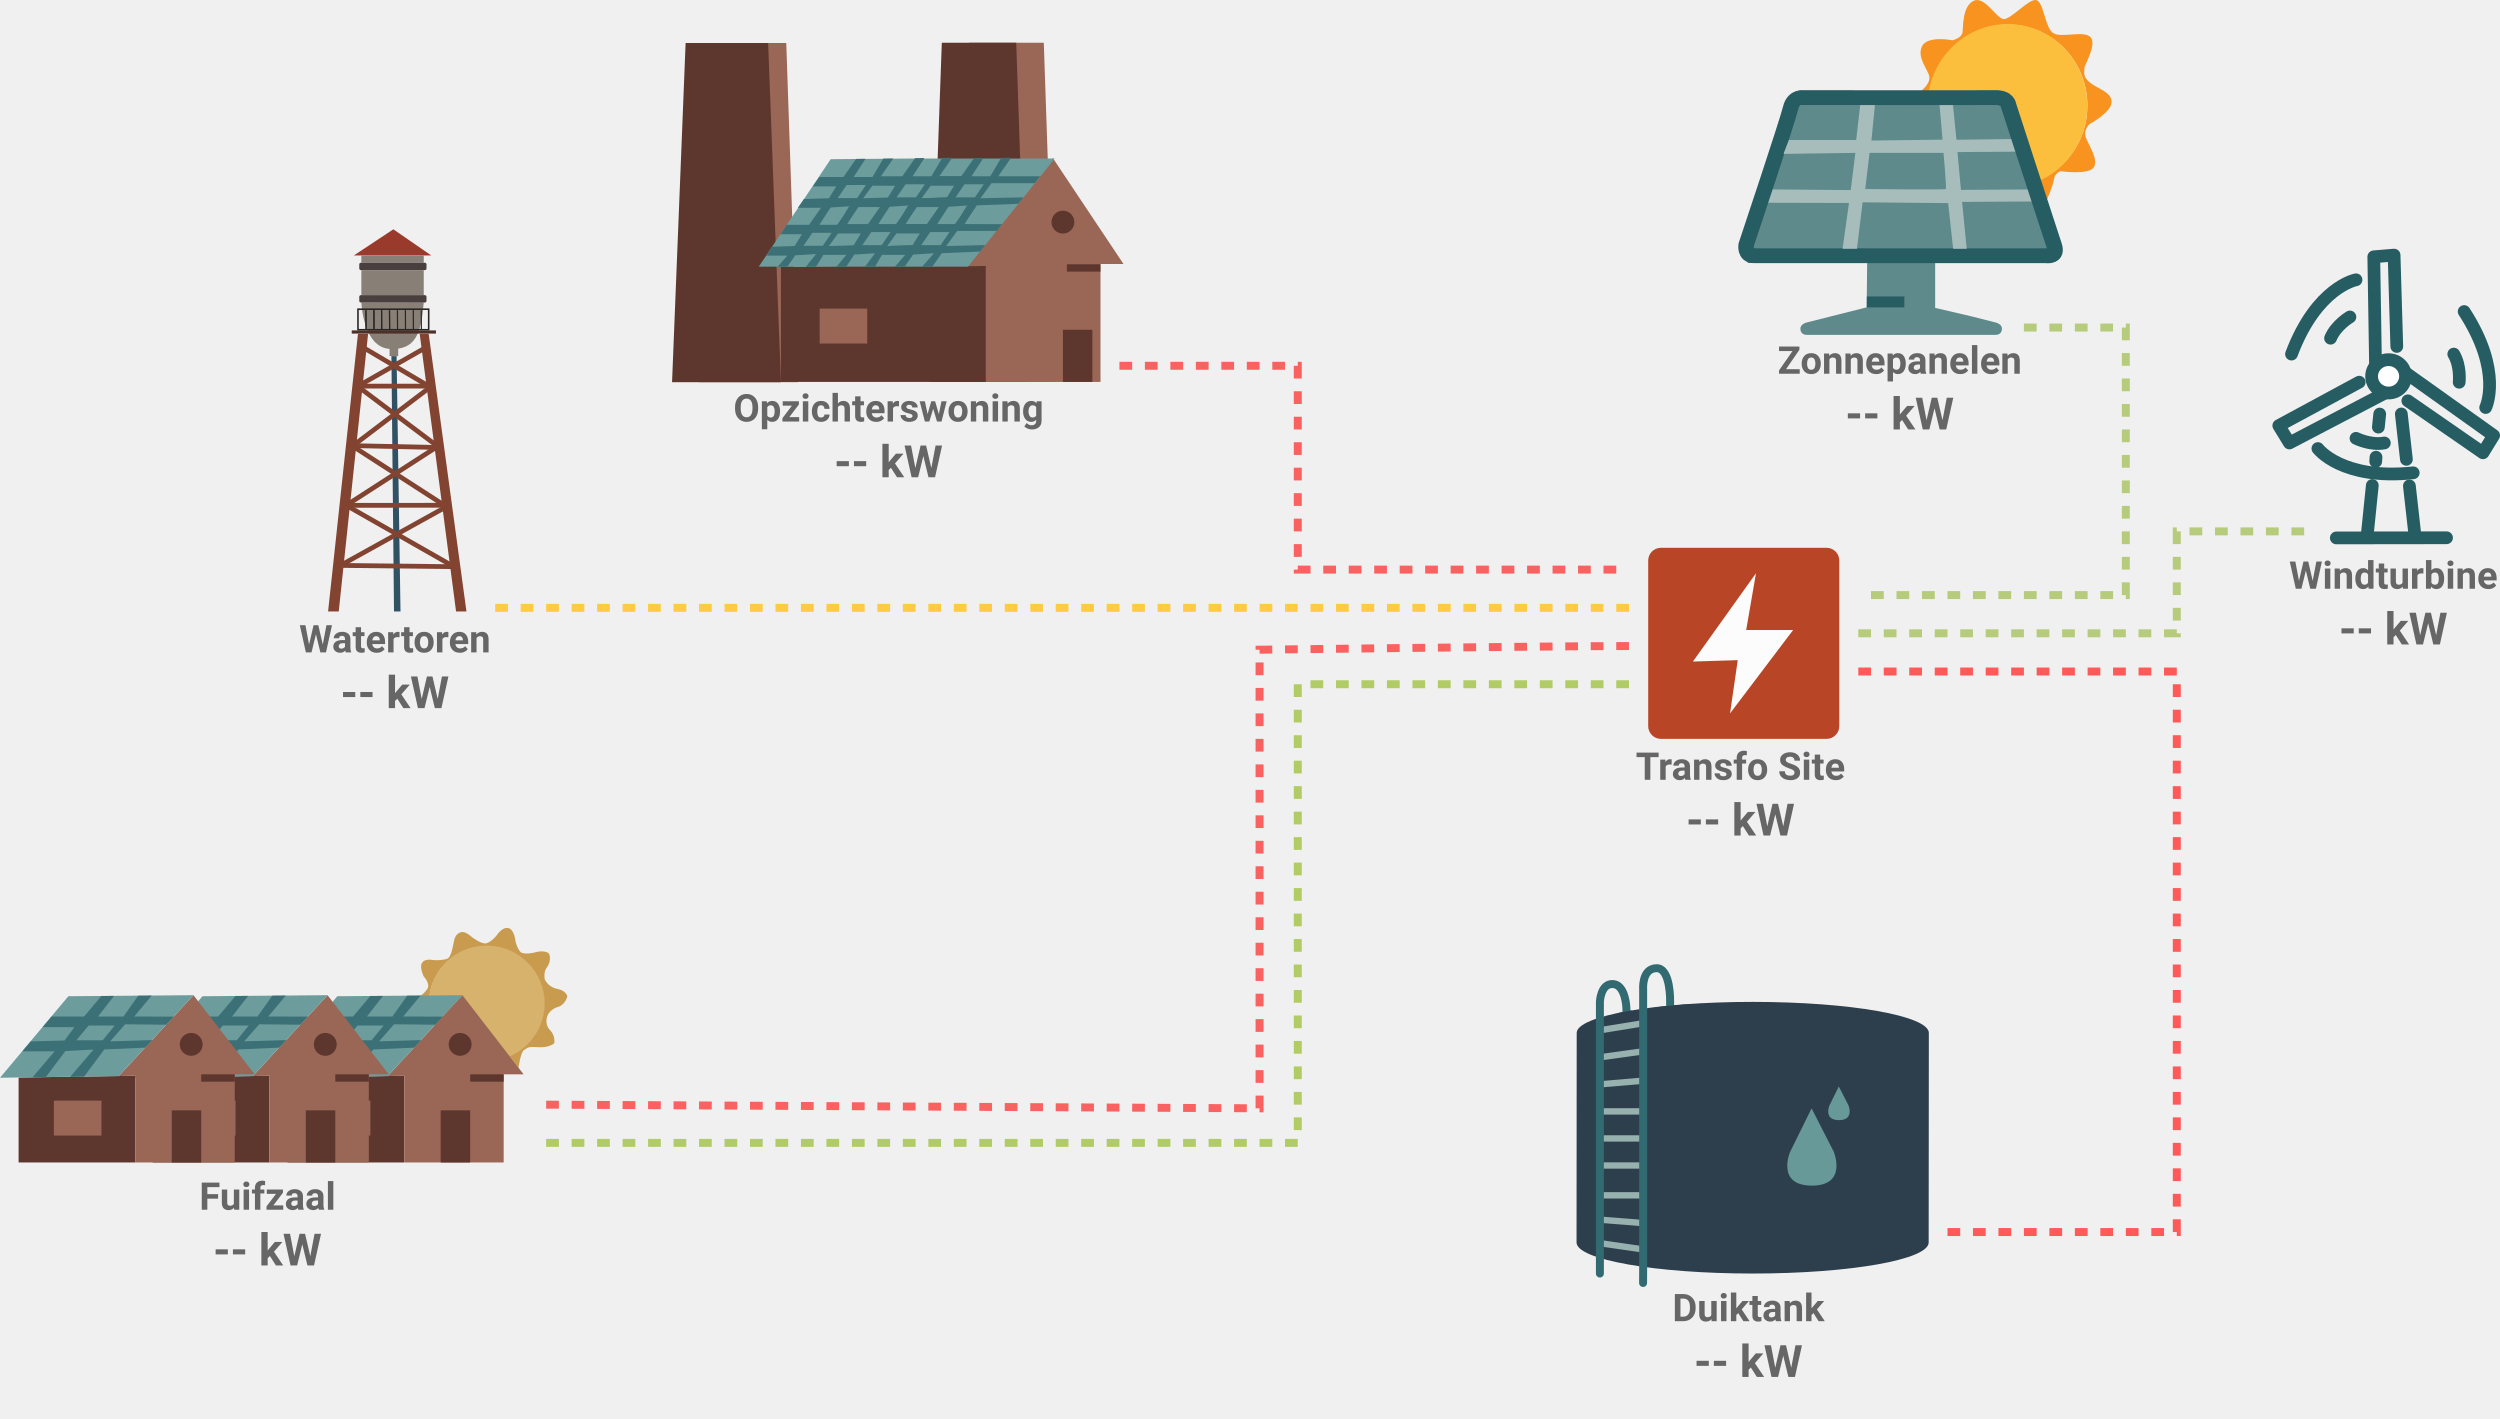
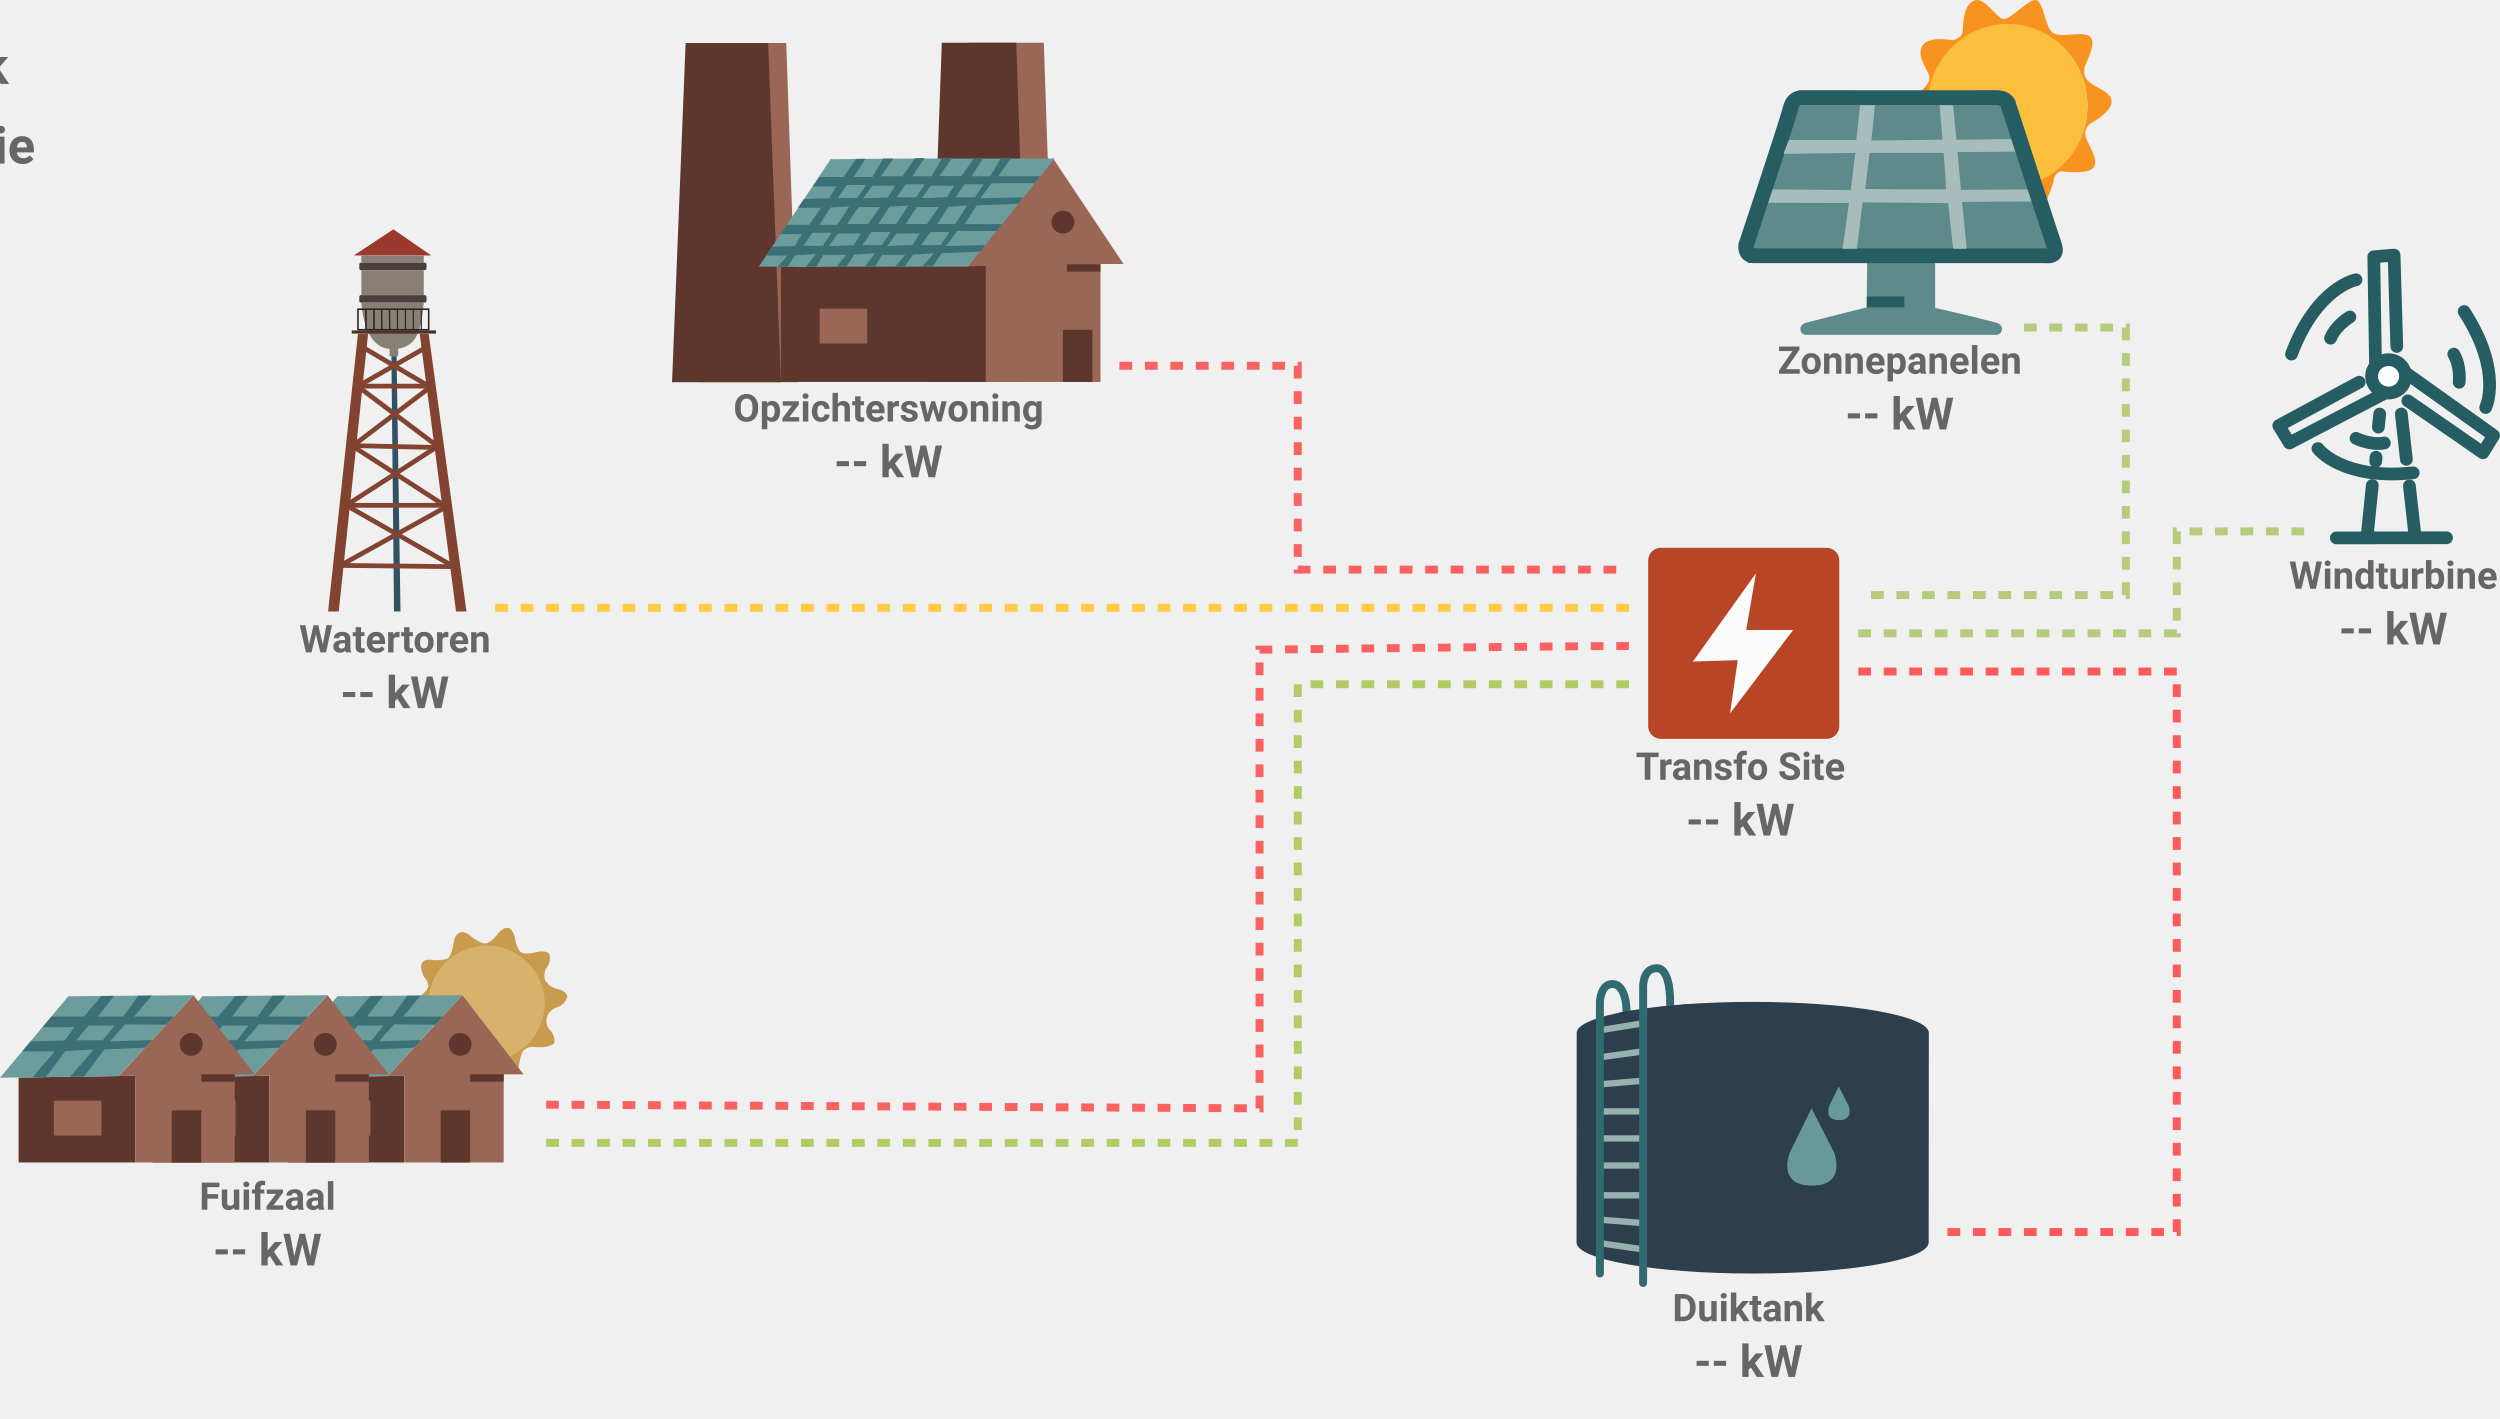
<svg xmlns="http://www.w3.org/2000/svg" id="PowerNet" width="1569.951" height="890.695" viewBox="0 0 1569.951 890.695">
  <g id="EnergieStroom" transform="translate(-177.024 -202.305)">
    <g id="Group_199" data-name="Group 199" transform="translate(-0.941 2.305)">
      <g id="Molen" transform="translate(1605 356.2)">
        <g id="Layer_1" data-name="Layer 1" transform="translate(40.129 103.762)">
          <path id="Path_29" data-name="Path 29" d="M85.49,142.273l.844-8.2" transform="translate(-59.084 -134.016)" fill="none" stroke="#265d62" stroke-linecap="round" stroke-miterlimit="10" stroke-width="8" />
          <path id="Path_30" data-name="Path 30" d="M76.52,222.5l3.07-29.975" transform="translate(-56.997 -147.614)" fill="none" stroke="#265d62" stroke-linecap="round" stroke-miterlimit="10" stroke-width="8" />
          <path id="Path_31" data-name="Path 31" d="M110.87,192.86l3.346,29.8" transform="translate(-64.987 -147.691)" fill="none" stroke="#265d62" stroke-linecap="round" stroke-miterlimit="10" stroke-width="8" />
          <path id="Path_32" data-name="Path 32" d="M104.27,134l3.192,28.494" transform="translate(-63.452 -134)" fill="none" stroke="#265d62" stroke-linecap="round" stroke-miterlimit="10" stroke-width="8" />
          <line id="Line_37" data-name="Line 37" x1="69.212" y2="0.092" transform="translate(0 77.745)" fill="none" stroke="#265d62" stroke-linecap="round" stroke-miterlimit="10" stroke-width="8" />
          <path id="Path_33" data-name="Path 33" d="M83.33,172.033l.169-2.663" transform="translate(-58.581 -142.227)" fill="none" stroke="#265d62" stroke-linecap="round" stroke-miterlimit="10" stroke-width="8" />
        </g>
        <g id="Layer_2" data-name="Layer 2" transform="translate(4 4)">
          <ellipse id="Ellipse_20" data-name="Ellipse 20" cx="10.644" cy="10.467" rx="10.644" ry="10.467" transform="translate(58.292 65.666)" fill="#fff" stroke="#265d62" stroke-miterlimit="10" stroke-width="8" />
          <path id="Path_34" data-name="Path 34" d="M70.28,115.012,10.669,146.168,4,135.263,54.487,107.99" transform="translate(-4 -28.188)" fill="none" stroke="#265d62" stroke-linecap="round" stroke-linejoin="round" stroke-width="8" />
          <path id="Path_35" data-name="Path 35" d="M36,162.3s15.049,20.021,59.857,15.241" transform="translate(-11.443 -40.821)" fill="none" stroke="#265d62" stroke-linecap="round" stroke-miterlimit="10" stroke-width="8" />
          <path id="Path_36" data-name="Path 36" d="M82.814,72.322,81.74,5.067,94.479,4l1.7,57.363" transform="translate(-22.082 -4)" fill="none" stroke="#265d62" stroke-linecap="round" stroke-linejoin="round" stroke-width="8" />
          <path id="Path_37" data-name="Path 37" d="M54.913,24.2s-24.649,4.451-40.5,46.658" transform="translate(-6.421 -8.699)" fill="none" stroke="#265d62" stroke-linecap="round" stroke-miterlimit="10" stroke-width="8" />
          <path id="Path_38" data-name="Path 38" d="M108.43,100.74l54.777,39.038-6.7,10.882L109.328,118" transform="translate(-28.29 -26.502)" fill="none" stroke="#265d62" stroke-linecap="round" stroke-linejoin="round" stroke-width="8" />
          <path id="Path_39" data-name="Path 39" d="M169.212,110.462S180.247,87.984,155.69,50.19" transform="translate(-39.283 -14.744)" fill="none" stroke="#265d62" stroke-linecap="round" stroke-miterlimit="10" stroke-width="8" />
          <path id="Path_40" data-name="Path 40" d="M67.19,153.93s9.032,4.543,17.788,2.924" transform="translate(-18.698 -38.874)" fill="none" stroke="#265d62" stroke-linecap="round" stroke-miterlimit="10" stroke-width="8" />
          <path id="Path_41" data-name="Path 41" d="M58.508,54.62s-8.733,5.1-12.148,13.337" transform="translate(-13.853 -15.774)" fill="none" stroke="#265d62" stroke-linecap="round" stroke-miterlimit="10" stroke-width="8" />
          <path id="Path_42" data-name="Path 42" d="M150.59,102.689s1.143-10.015-3.4-17.689" transform="translate(-37.306 -22.841)" fill="none" stroke="#265d62" stroke-linecap="round" stroke-miterlimit="10" stroke-width="8" />
        </g>
      </g>
      <g id="Group_120" data-name="Group 120">
        <g id="House" transform="translate(346.853 782.722)">
          <ellipse id="Ellipse_18" data-name="Ellipse 18" cx="36.434" cy="36.86" rx="36.434" ry="36.86" transform="translate(100.451 10.509)" fill="#d7b26c" />
          <path id="Path_24" data-name="Path 24" d="M78.642,47.408A36.308,36.308,0,0,0,6.3,42.973L0,43.036a13.649,13.649,0,0,0,5.112-4.82c1.945-3.261-2.363-7.75-2.363-7.75S-.071,24.646,1.693,22s5.2-2.024,7.4-1.756,7.482-.095,8.963-1.15,2.646-4.844,3.355-8.986S22.99,3.846,25.959,2.79s7.159,3.087,7.159,3.087,5.828,4.371,8.742,3.875,6.521-4.726,6.521-4.726S51.643-.486,55.7.089s4.726,8.459,4.726,8.459,1.575,6.3,4.056,7.144,5.812.354,9.16-.528,6.38-.189,7.522.756,1.5,5.734-.977,8.813S78.8,32.4,78.8,32.4a11.026,11.026,0,0,0,7.813,5.907c5.749,1.079,6.364,4.718,6.364,4.718s-1.237,5.324-5.907,6.647a10.514,10.514,0,0,0-6.435,5.112s-2.465,5.08,1.315,9.254a10.071,10.071,0,0,1,2.827,8.427s-3.15,3-10.31,2.473-6.521.7-8.664,1.764-3.5,11.223-3.5,11.223l-5.56-7.191a36.316,36.316,0,0,0,21.9-33.331Z" transform="translate(94.417 -0.047)" fill="#c99b4e" />
          <path id="Path_25" data-name="Path 25" d="M130,172.375h73.325V117.92L130,119.023Z" transform="translate(-118.32 -25.083)" fill="#5d372e" />
          <path id="Path_26" data-name="Path 26" d="M81.766,53.67,34.88,104.431l10.4-.158v54.455h62.4V103.375h12.515Z" transform="translate(39.729 -11.436)" fill="#9a6756" />
          <path id="Path_27" data-name="Path 27" d="M205.165,53.67l-46.886,50.761L83.67,105.518l42.924-51.186,51.69-.433Z" transform="translate(-83.67 -11.436)" fill="#6c9c9c" />
          <path id="Path_28" data-name="Path 28" d="M99.29,88.993l5.214-6.23,21.265-.559,6.191-8.388H112.01l5.608-6.687h20.43l10.837-12.861,7.963-.071L146.766,67.129h16l9.254-13.058L180.476,54,169.5,67.129l24.928.079L189.7,72.28l-25.912-.26L154.4,82.732l26.408-.788-4.348,4.726L150.7,87.812,138.04,104.887l-8.758.15,14.712-17.17-17.713.929-12.294,16.4-8.333.118,13.885-16.319ZM149.7,82.07l7.529-9.254h-16.39l-7.663,9.254Z" transform="translate(-85.231 -11.506)" fill="#3b7076" />
          <rect id="Rectangle_149" data-name="Rectangle 149" width="29.874" height="21.942" transform="translate(33.828 108.455)" fill="#9a6756" />
          <rect id="Rectangle_150" data-name="Rectangle 150" width="18.509" height="32.748" transform="translate(107.854 114.543)" fill="#5d372e" />
          <rect id="Rectangle_151" data-name="Rectangle 151" width="21.045" height="4.615" transform="translate(126.362 91.939)" fill="#5d372e" />
          <ellipse id="Ellipse_19" data-name="Ellipse 19" cx="7.191" cy="7.191" rx="7.191" ry="7.191" transform="translate(112.879 65.94)" fill="#5d372e" />
        </g>
        <g id="House-2" data-name="House" transform="translate(262.16 824.956)">
          <path id="Path_25-2" data-name="Path 25" d="M130,172.375h73.325V117.92L130,119.023Z" transform="translate(-118.32 -67.317)" fill="#5d372e" />
          <path id="Path_26-2" data-name="Path 26" d="M81.766,53.67,34.88,104.431l10.4-.158v54.455h62.4V103.375h12.515Z" transform="translate(39.729 -53.67)" fill="#9a6756" />
          <path id="Path_27-2" data-name="Path 27" d="M205.165,53.67l-46.886,50.761L83.67,105.518l42.924-51.186,51.69-.433Z" transform="translate(-83.67 -53.67)" fill="#6c9c9c" />
          <path id="Path_28-2" data-name="Path 28" d="M99.29,88.993l5.214-6.23,21.265-.559,6.191-8.388H112.01l5.608-6.687h20.43l10.837-12.861,7.963-.071L146.766,67.129h16l9.254-13.058L180.476,54,169.5,67.129l24.928.079L189.7,72.28l-25.912-.26L154.4,82.732l26.408-.788-4.348,4.726L150.7,87.812,138.04,104.887l-8.758.15,14.712-17.17-17.713.929-12.294,16.4-8.333.118,13.885-16.319ZM149.7,82.07l7.529-9.254h-16.39l-7.663,9.254Z" transform="translate(-85.231 -53.74)" fill="#3b7076" />
          <rect id="Rectangle_149-2" data-name="Rectangle 149" width="29.874" height="21.942" transform="translate(33.828 66.221)" fill="#9a6756" />
          <rect id="Rectangle_150-2" data-name="Rectangle 150" width="18.509" height="32.748" transform="translate(107.854 72.309)" fill="#5d372e" />
          <rect id="Rectangle_151-2" data-name="Rectangle 151" width="21.045" height="4.615" transform="translate(126.363 49.705)" fill="#5d372e" />
          <ellipse id="Ellipse_19-2" data-name="Ellipse 19" cx="7.191" cy="7.191" rx="7.191" ry="7.191" transform="translate(112.879 23.707)" fill="#5d372e" />
        </g>
        <g id="House-3" data-name="House" transform="translate(177.965 824.956)">
          <path id="Path_25-3" data-name="Path 25" d="M130,172.375h73.325V117.92L130,119.023Z" transform="translate(-118.32 -67.317)" fill="#5d372e" />
          <path id="Path_26-3" data-name="Path 26" d="M81.766,53.67,34.88,104.431l10.4-.158v54.455h62.4V103.375h12.515Z" transform="translate(39.729 -53.67)" fill="#9a6756" />
          <path id="Path_27-3" data-name="Path 27" d="M205.165,53.67l-46.886,50.761L83.67,105.518l42.924-51.186,51.69-.433Z" transform="translate(-83.67 -53.67)" fill="#6c9c9c" />
          <path id="Path_28-3" data-name="Path 28" d="M99.29,88.993l5.214-6.23,21.265-.559,6.191-8.388H112.01l5.608-6.687h20.43l10.837-12.861,7.963-.071L146.766,67.129h16l9.254-13.058L180.476,54,169.5,67.129l24.928.079L189.7,72.28l-25.912-.26L154.4,82.732l26.408-.788-4.348,4.726L150.7,87.812,138.04,104.887l-8.758.15,14.712-17.17-17.713.929-12.294,16.4-8.333.118,13.885-16.319ZM149.7,82.07l7.529-9.254h-16.39l-7.663,9.254Z" transform="translate(-85.231 -53.74)" fill="#3b7076" />
          <rect id="Rectangle_149-3" data-name="Rectangle 149" width="29.874" height="21.942" transform="translate(33.827 66.221)" fill="#9a6756" />
          <rect id="Rectangle_150-3" data-name="Rectangle 150" width="18.509" height="32.748" transform="translate(107.854 72.309)" fill="#5d372e" />
          <rect id="Rectangle_151-3" data-name="Rectangle 151" width="21.045" height="4.615" transform="translate(126.362 49.705)" fill="#5d372e" />
          <ellipse id="Ellipse_19-3" data-name="Ellipse 19" cx="7.191" cy="7.191" rx="7.191" ry="7.191" transform="translate(112.879 23.707)" fill="#5d372e" />
        </g>
      </g>
      <g id="House-4" data-name="House" transform="translate(656.689 299.312)">
        <path id="Path_50" data-name="Path 50" d="M7.723,0h47L62,213H0Z" transform="translate(-39.689 -72.312)" fill="#9a6756" />
        <path id="Path_53" data-name="Path 53" d="M7.723,0h47L62,213H0Z" transform="translate(122.035 -72.482)" fill="#9a6756" />
        <path id="Path_51" data-name="Path 51" d="M8.517,0H60.347l8.022,213H0Z" transform="translate(-56.689 -72.312)" fill="#5d372e" />
        <path id="Path_52" data-name="Path 52" d="M7.679,0H54.413l7.233,213H0Z" transform="translate(105.035 -72.482)" fill="#5d372e" />
        <path id="Path_25-4" data-name="Path 25" d="M130,191.8H259.451V117.92L130,119.416Z" transform="translate(-118.32 -51.27)" fill="#5d372e" />
        <path id="Path_26-4" data-name="Path 26" d="M89.017,53.67l-54.137,67.9,12-.211V194.2h72.053V120.159h14.451Z" transform="translate(93.443 -53.67)" fill="#9a6756" />
        <path id="Path_27-4" data-name="Path 27" d="M267.637,53.9l-54.525,67.919H81.774l45.144-67.482,52.063-.437Z" transform="translate(-84.002 -53.67)" fill="#6c9c9c" />
        <path id="Path_28-4" data-name="Path 28" d="M99.29,84.964l3.848-5.513,15.695-.495,4.569-7.422H108.678l4.139-5.917H127.9l8-11.381,5.877-.063-7.44,11.444h11.806l6.83-11.555L159.209,54l-8.1,11.618,18.4.07-3.488,4.488-19.124-.23-6.929,9.478,19.491-.7-3.209,4.182-19.014,1.011-9.341,15.109-6.464.132,10.858-15.193-13.073.822L110.137,99.3l-6.15.1,10.248-14.44Zm37.2-6.126,5.557-8.189h-12.1L124.3,78.838Z" transform="translate(-76.979 -53.772)" fill="#3b7076" />
        <path id="Path_49" data-name="Path 49" d="M101.136,84.964l3.541-5.541,14.156-.467,4.569-7.422H109.95l3.892-5.917H127.9l8-11.381,5.877-.063-7.44,11.444h11.806l6.83-11.555L159.209,54l-8.1,11.618,18.4.07-3.488,4.488-19.124-.23-6.929,9.478,19.491-.7-3.209,4.182-19.014,1.011-4.947,8.007-6.464.132,6.464-8.091-13.073.822-4.976,7.136-6.15.1,6.15-7.066Zm35.356-6.126,5.557-8.189h-12.1L124.3,78.838Z" transform="translate(-98.518 -23.772)" fill="#3b7076" />
        <path id="Path_45" data-name="Path 45" d="M99.29,84.964l3.848-5.513,15.695-.495,4.569-7.422H108.678l4.139-5.917H127.9l8-11.381,5.877-.063-7.44,11.444h11.806l6.83-11.555L159.209,54l-8.1,11.618,18.4.07-3.488,4.488-19.124-.23-6.929,9.478,19.491-.7-3.209,4.182-19.014,1.011-9.341,15.109-6.464.132,10.858-15.193-13.073.822L110.137,99.3l-6.15.1,10.248-14.44Zm37.2-6.126,5.557-8.189h-12.1L124.3,78.838Z" transform="translate(-39.979 -54.229)" fill="#3b7076" />
        <path id="Path_48" data-name="Path 48" d="M99.29,84.964l3.848-5.513,15.695-.495,4.569-7.422H108.678l4.139-5.917H127.9l8-11.381,5.877-.063-7.44,11.444h11.806l6.83-11.555L159.209,54l-8.1,11.618,18.4.07-3.488,4.488-19.124-.23-6.929,9.478,19.491-.7-3.209,4.182-19.014,1.011-4.947,8.474h-6.3l6.3-8.425-13.073.822-4.976,7.6-6.15.1,6.15-7.533Zm37.2-6.126,5.557-8.189h-12.1L124.3,78.838Z" transform="translate(-61.519 -24.229)" fill="#3b7076" />
        <path id="Path_46" data-name="Path 46" d="M99.29,84.964l3.848-5.513,15.695-.495,4.569-7.422H108.678l4.139-5.917H127.9l8-11.381,5.877-.063-7.44,11.444h11.806l6.83-11.555L159.209,54l-8.1,11.618h26.307l-3.364,4.328H146.892l-6.929,9.478,26.94-.585-3.141,4.051-26.531,1.03-9.341,15.109-6.464.132,10.858-15.193-13.073.822L110.137,99.3l-6.15.1,10.248-14.44Zm37.2-6.126,5.557-8.189h-12.1L124.3,78.838Z" transform="translate(-2.979 -54.229)" fill="#3b7076" />
        <path id="Path_47" data-name="Path 47" d="M99.29,84.964l3.848-5.513,15.695-.495,4.569-7.422H108.678l4.139-5.917H127.9l8-11.381,5.877-.063-7.44,11.444h11.806l6.83-11.555L159.209,54l-8.1,11.618,23.966.051-3.357,4.277H146.892l-6.929,9.478,24.5-.585-3.141,4.051-24.1,1.03L131.3,92.347l-6.464.132,7.452-8.512-13.073.822-5.316,7.585-6.15.1,6.49-7.515Zm37.2-6.126,5.557-8.189h-12.1L124.3,78.838Z" transform="translate(-24.519 -24.229)" fill="#3b7076" />
        <rect id="Rectangle_149-4" data-name="Rectangle 149" width="29.874" height="21.942" transform="translate(36.004 94.485)" fill="#9a6756" />
        <rect id="Rectangle_150-4" data-name="Rectangle 150" width="18.509" height="32.748" transform="translate(188.762 107.783)" fill="#5d372e" />
        <rect id="Rectangle_151-4" data-name="Rectangle 151" width="21.045" height="4.615" transform="translate(191.271 66.65)" fill="#5d372e" />
        <ellipse id="Ellipse_19-4" data-name="Ellipse 19" cx="7.191" cy="7.191" rx="7.191" ry="7.191" transform="translate(181.572 32.983)" fill="#5d372e" />
      </g>
      <g id="WaterToren" transform="translate(307.56 344)">
        <path id="Path_55" data-name="Path 55" d="M136.5,45.9c-1.58,19.13-4.84,30.17-21.46,29.19S97.32,45.98,97.32,45.98l39.17-.08Z" fill="#887f76" />
        <rect id="Rectangle_154" data-name="Rectangle 154" width="44.4" height="12.9" transform="translate(95.21 50.17)" fill="none" stroke="#2a2625" stroke-miterlimit="10" stroke-width="1" />
        <line id="Line_41" data-name="Line 41" x2="0.08" y2="12.32" transform="translate(100.21 50.74)" fill="none" stroke="#2a2625" stroke-miterlimit="10" stroke-width="0.75" />
        <line id="Line_42" data-name="Line 42" x2="0.08" y2="12.32" transform="translate(100.21 50.87)" fill="none" stroke="#2a2625" stroke-miterlimit="10" stroke-width="0.75" />
        <line id="Line_43" data-name="Line 43" x2="0.08" y2="12.32" transform="translate(105.21 50.45)" fill="none" stroke="#2a2625" stroke-miterlimit="10" stroke-width="0.75" />
        <line id="Line_44" data-name="Line 44" x2="0.08" y2="12.32" transform="translate(105.21 50.77)" fill="none" stroke="#2a2625" stroke-miterlimit="10" stroke-width="0.75" />
        <line id="Line_45" data-name="Line 45" x2="0.08" y2="12.32" transform="translate(110.03 50.45)" fill="none" stroke="#2a2625" stroke-miterlimit="10" stroke-width="0.75" />
        <line id="Line_46" data-name="Line 46" x2="0.08" y2="12.33" transform="translate(110.03 50.8)" fill="none" stroke="#2a2625" stroke-miterlimit="10" stroke-width="0.75" />
        <line id="Line_47" data-name="Line 47" x2="0.09" y2="12.33" transform="translate(115 51.1)" fill="none" stroke="#2a2625" stroke-miterlimit="10" stroke-width="0.75" />
        <line id="Line_48" data-name="Line 48" x2="0.09" y2="12.32" transform="translate(115 50.77)" fill="none" stroke="#2a2625" stroke-miterlimit="10" stroke-width="0.75" />
        <line id="Line_49" data-name="Line 49" x2="0.08" y2="12.32" transform="translate(119.98 50.74)" fill="none" stroke="#2a2625" stroke-miterlimit="10" stroke-width="0.75" />
        <line id="Line_50" data-name="Line 50" x2="0.08" y2="12.33" transform="translate(124.98 50.7)" fill="none" stroke="#2a2625" stroke-miterlimit="10" stroke-width="0.75" />
        <line id="Line_51" data-name="Line 51" x2="0.08" y2="12.32" transform="translate(129.93 50.67)" fill="none" stroke="#2a2625" stroke-miterlimit="10" stroke-width="0.75" />
        <line id="Line_52" data-name="Line 52" x2="0.09" y2="12.32" transform="translate(134.93 50.87)" fill="none" stroke="#2a2625" stroke-miterlimit="10" stroke-width="0.75" />
        <line id="Line_53" data-name="Line 53" x2="52.89" transform="translate(91.29 64.49)" fill="none" stroke="#4d3028" stroke-miterlimit="10" stroke-width="2" />
        <path id="Path_56" data-name="Path 56" d="M92.6,16.43h48.64L117.41,0Z" fill="#9a3a2c" />
        <rect id="Rectangle_155" data-name="Rectangle 155" width="39.17" height="4.57" transform="translate(97.33 16.43)" fill="#887f76" />
        <rect id="Rectangle_156" data-name="Rectangle 156" width="42.22" height="4.62" rx="1" transform="translate(96.02 21)" fill="#493f3e" />
        <rect id="Rectangle_157" data-name="Rectangle 157" width="39.17" height="15.72" transform="translate(97.33 25.63)" fill="#887f76" />
        <rect id="Rectangle_158" data-name="Rectangle 158" width="42.22" height="4.62" rx="1" transform="translate(96.02 41.35)" fill="#493f3e" />
        <rect id="Rectangle_159" data-name="Rectangle 159" width="5.42" height="5.42" transform="translate(115.04 74.21)" fill="#887f76" />
        <path id="Path_57" data-name="Path 57" d="M119.46,79.64,121.91,240h-4.08L116.2,79.64Z" fill="#315265" />
        <path id="Path_58" data-name="Path 58" d="M95.21,65.57,76.44,240h6.69L101.57,65.57Z" fill="#824331" />
        <path id="Path_59" data-name="Path 59" d="M133.95,65.57,156.8,240h6.53L139.6,65.57Z" fill="#824331" />
        <line id="Line_54" data-name="Line 54" x2="42.66" y2="25.14" transform="translate(98.47 74.21)" fill="none" stroke="#824331" stroke-miterlimit="10" stroke-width="3" />
        <line id="Line_55" data-name="Line 55" y1="22.13" x2="38.85" transform="translate(97.33 75.15)" fill="none" stroke="#824331" stroke-miterlimit="10" stroke-width="3" />
        <line id="Line_56" data-name="Line 56" x2="43.91" transform="translate(96.57 98.48)" fill="none" stroke="#824331" stroke-miterlimit="10" stroke-width="3" />
        <line id="Line_57" data-name="Line 57" y1="0.05" x2="61.62" transform="translate(87.81 173.3)" fill="none" stroke="#824331" stroke-miterlimit="10" stroke-width="3" />
        <line id="Line_58" data-name="Line 58" y1="36.35" x2="56.37" transform="translate(87.81 137)" fill="none" stroke="#824331" stroke-miterlimit="10" stroke-width="3" />
        <line id="Line_59" data-name="Line 59" x2="55.71" y2="35.93" transform="translate(93.72 137.37)" fill="none" stroke="#824331" stroke-miterlimit="10" stroke-width="3" />
        <line id="Line_60" data-name="Line 60" x2="52.89" y2="1.16" transform="translate(91.29 135.84)" fill="none" stroke="#824331" stroke-miterlimit="10" stroke-width="3" />
        <line id="Line_61" data-name="Line 61" y1="35.48" x2="46.79" transform="translate(92.6 100)" fill="none" stroke="#824331" stroke-miterlimit="10" stroke-width="3" />
        <line id="Line_62" data-name="Line 62" x2="49.31" y2="37" transform="translate(94.87 98.48)" fill="none" stroke="#824331" stroke-miterlimit="10" stroke-width="3" />
        <line id="Line_63" data-name="Line 63" x2="73.9" y2="0.82" transform="translate(81.59 211.05)" fill="none" stroke="#824331" stroke-miterlimit="10" stroke-width="3" />
        <line id="Line_64" data-name="Line 64" y1="36.3" x2="65.5" transform="translate(84.33 174.7)" fill="none" stroke="#824331" stroke-miterlimit="10" stroke-width="3" />
        <line id="Line_65" data-name="Line 65" x2="67.68" y2="38.52" transform="translate(87.81 173.35)" fill="none" stroke="#824331" stroke-miterlimit="10" stroke-width="3" />
      </g>
      <g id="Solar_Panel" data-name="Solar Panel" transform="translate(1269.38 195.8)">
        <path id="Path_60" data-name="Path 60" d="M161.46,206.62l-14.92-3.77-22.71-5.29v-29.3H81.13l-.3,28.94-22.41,5.65L43.5,206.62s-4.3.86-4.3,3.93,2.13,4.03,4.39,3.94H161.37c2.26.09,4.39-.86,4.39-3.94s-4.3-3.93-4.3-3.93Z" fill="#5e8a8b" />
        <path id="Path_61" data-name="Path 61" d="M220.87,82.08s13.75-7.41,13.75-13.83-8.68-8.15-13.75-12.34-2.89-7.16-3.38-8.64,7.96-14.57,4.1-19.5-18.82.74-23.88-2.96-5.79-20-10.61-20.59-15.68,12.2-20.26,11.95S154.78,1.11,147.78,4.81s-6.27,16.29-6.75,19.75-6.27,4.94-6.27,4.94-16.16-3.21-19.3,3.95,3.86,14.32,4.68,18.76-4.68,8.64-4.68,8.64l4.95,4.31c2.61-25.57,23.72-45.5,49.39-45.5,27.43,0,49.67,22.76,49.67,50.83,0,23.44-15.52,43.12-36.6,49l11.28,9.81s3.56-8.21,4.28-12.42a6.333,6.333,0,0,1,4.1-5.17s17.13,2.47,20.75-2.22-3.14-14.07-4.82-19.01,2.41-8.39,2.41-8.39Z" fill="#f7931e" />
        <ellipse id="Ellipse_21" data-name="Ellipse 21" cx="51.38" cy="50.16" rx="51.38" ry="50.16" transform="translate(116.487 119.408) rotate(-87.06)" fill="#fbbe3d" />
        <path id="Path_62" data-name="Path 62" d="M10.59,164.69H194.04s7.6,1.45,4.88-6.51-28.58-87.74-28.58-87.74-.36-5.25-8.5-5.07-120.67,0-120.67,0-5.97-1.09-7.78,6.69S5.52,157.81,5.52,157.81s-1.09,6.87,5.07,6.87Z" fill="#5e8a8b" stroke="#265d62" stroke-miterlimit="10" stroke-width="9" />
        <path id="Path_63" data-name="Path 63" d="M183.08,123.17l-43.06.26L137.83,99.7l37.13-.26-2.33-7.94-35.43.47-2.31-23.01-8.38.22,1.95,22.73-44.66.54,2.29-23.23-9.29.38L74.25,92.11H32.01l-3.48,8.73,45.19-.63L70.8,123.58l-48.97-.43-2.81,8.37,50.69.14L65.5,161.73l9.02.2,3.75-30.68,53.72.5,3.28,30.02h8.5l-3.04-30.79,44.12-.25-1.77-7.57Zm-52.55-.26c-.55.58-50.63,0-50.63,0l2.73-22.71h46.44S131.07,122.33,130.53,122.91Z" fill="#a7bdbb" />
        <rect id="Rectangle_160" data-name="Rectangle 160" width="23.55" height="6.87" transform="translate(80.92 190.38)" fill="#265d62" />
        <path id="Path_64" data-name="Path 64" d="M9.83,164.94H193.28s7.6,1.45,4.88-6.51-28.58-87.74-28.58-87.74-.36-5.25-8.5-5.07-120.67,0-120.67,0-5.97-1.09-7.78,6.69S4.76,158.07,4.76,158.07,3.67,164.94,9.83,164.94Z" fill="none" stroke="#265d62" stroke-miterlimit="10" stroke-width="9" />
      </g>
      <g id="Duiktank" transform="translate(1156.24 790.265)">
        <path id="Path_65" data-name="Path 65" d="M233,58.4c0-10.77-49.5-19.5-110.57-19.5S11.86,47.64,11.86,58.4c0,.54-.1,131.35-.1,131.59,0,10.77,49.5,19.5,110.57,19.5s110.32-8.69,110.56-19.42c0,0,.11-131.13.11-131.67Z" fill="#2d3f4d" />
        <path id="Path_66" data-name="Path 66" d="M170.55,103.99l5.91-11.97,6.06,11.85s3.89,9.29-5.97,9.29S170.55,103.99,170.55,103.99Z" fill="#679998" />
        <path id="Path_67" data-name="Path 67" d="M145.8,133.25l13.57-27.48,13.9,27.2s8.93,21.32-13.71,21.31-13.76-21.04-13.76-21.04Z" fill="#679998" />
        <line id="Line_66" data-name="Line 66" y1="4.36" x2="26.93" transform="translate(26.42 52.37)" fill="none" stroke="#97b1ae" stroke-linecap="round" stroke-miterlimit="10" stroke-width="4" />
        <line id="Line_67" data-name="Line 67" x2="24.53" y2="3.55" transform="translate(28 190.64)" fill="none" stroke="#97b1ae" stroke-linecap="round" stroke-miterlimit="10" stroke-width="4" />
        <line id="Line_68" data-name="Line 68" x2="26.29" y2="2.08" transform="translate(27.26 175.72)" fill="none" stroke="#97b1ae" stroke-linecap="round" stroke-miterlimit="10" stroke-width="4" />
        <line id="Line_69" data-name="Line 69" x2="25.46" transform="translate(27.34 160.39)" fill="none" stroke="#97b1ae" stroke-linecap="round" stroke-miterlimit="10" stroke-width="4" />
        <line id="Line_70" data-name="Line 70" x2="27.13" transform="translate(26.42 141.65)" fill="none" stroke="#97b1ae" stroke-linecap="round" stroke-miterlimit="10" stroke-width="4" />
        <line id="Line_71" data-name="Line 71" x2="27.13" transform="translate(26.42 124.66)" fill="none" stroke="#97b1ae" stroke-linecap="round" stroke-miterlimit="10" stroke-width="4" />
        <line id="Line_72" data-name="Line 72" x2="26.38" transform="translate(26.42 107.68)" fill="none" stroke="#97b1ae" stroke-linecap="round" stroke-miterlimit="10" stroke-width="4" />
        <line id="Line_73" data-name="Line 73" y1="2.31" x2="27.13" transform="translate(26.42 88.39)" fill="none" stroke="#97b1ae" stroke-linecap="round" stroke-miterlimit="10" stroke-width="4" />
        <line id="Line_74" data-name="Line 74" y1="3.76" x2="27.13" transform="translate(26.42 69.96)" fill="none" stroke="#97b1ae" stroke-linecap="round" stroke-miterlimit="10" stroke-width="4" />
        <path id="Path_68" data-name="Path 68" d="M26.43,209.49V38.91s.41-11.76,8.32-11.21,8.33,15.13,8.33,15.13v3.43" fill="none" stroke="#316a71" stroke-linecap="round" stroke-miterlimit="10" stroke-width="5" />
        <path id="Path_69" data-name="Path 69" d="M53.55,215.43l.04-7.93V31.15S52.53,18.13,61.8,17.74s8.73,21.17,8.73,21.17c-.05,3.72,0,9.85,0,9.85" fill="none" stroke="#316a71" stroke-linecap="round" stroke-miterlimit="10" stroke-width="5" />
        <path id="Path_70" data-name="Path 70" d="M84.58,40.18c-7.4.48-14.43,1.09-21,1.82V58.99h21V40.17Z" fill="#2d3f4d" />
        <path id="Path_71" data-name="Path 71" d="M46.45,49.52V44.23c-2.85.48-5.56.99-8.1,1.52v3.77h8.1Z" fill="#2d3f4d" />
      </g>
      <path id="Path_127" class="path_usage" data-name="Path 127" d="M520.941,893.7l448,2.3V608s186-2.3,232-2.3" fill="none" stroke="#fa6262" stroke-width="5" stroke-dasharray="8" />
      <path id="Path_128" class="path_production" data-name="Path 128" d="M520.941,917.7h472v-288h208" fill="none" stroke="#b1cc65" stroke-width="5" stroke-dasharray="8" />
      <path id="Path_129" class="path_usage" data-name="Path 129" d="M488.941,581.7h712" fill="none" stroke="#ffcb44" stroke-width="5" stroke-dasharray="8" />
      <path id="Path_130" class="path_usage" data-name="Path 130" d="M880.941,429.7h112v128h208" fill="none" stroke="#fa6262" stroke-width="5" stroke-dasharray="8" />
      <path id="Path_131" class="path_production" data-name="Path 131" d="M1448.941,405.7h64v168h-168" fill="none" stroke="#b6cb7b" stroke-width="5" stroke-dasharray="8" />
      <path id="Path_132" class="path_production" data-name="Path 132" d="M1624.941,533.7h-80v64h-200" fill="none" stroke="#b6cb7b" stroke-width="5" stroke-dasharray="8" />
      <path id="Path_133" class="path_usage" data-name="Path 133" d="M1400.941,973.7h144v-352h-200" fill="none" stroke="#ff5959" stroke-width="5" stroke-dasharray="8" />
      <g>
        <rect id="Rectangle_230" data-name="Rectangle 230" width="120" height="120" transform="translate(1213 544)" rx="8" fill="#b84626" />
        <path id="Path_134" data-name="Path 134" d="M56.793,95.512H86.261L46.654,147.87,51.5,114.427l-28.156.878,39.6-55.435Z" transform="translate(1217.739 500.13)" fill="#fcfcfc" />
      </g>
    </g>
    <text id="Opzichterswoning_En_Kantoorgebouwen_powertitle" text-anchor="middle" y="27" transform="translate(735 440)" fill="#666" font-size="24" font-family="Roboto-Bold, Roboto" font-weight="700">
        Opzichterswoning
    </text>
    <text id="Opzichterswoning_En_Kantoorgebouwen_powertext" data-name="-- kW" text-anchor="middle" y="27" transform="translate(735 475)" fill="#666" font-size="28" font-family="Roboto-Bold, Roboto" font-weight="700">
      -- kW
    </text>
    <text id="Waterkot_powertitle" text-anchor="middle" y="27" transform="translate(425 585)" fill="#666" font-size="24" font-family="Roboto-Bold, Roboto" font-weight="700">
      Watertoren
    </text>
    <text id="Waterkot_powertext" data-name="-- kW" text-anchor="middle" y="27" transform="translate(425 620)" fill="#666" font-size="28" font-family="Roboto-Bold, Roboto" font-weight="700">
      -- kW
    </text>
    <text id="windmolen_powertitle" text-anchor="middle" y="27" transform="translate(1680 545)" fill="#666" font-size="24" font-family="Roboto-Bold, Roboto" font-weight="700">
      Windturbine
    </text>
    <text id="windmolen_powertext" data-name="-- kW" text-anchor="middle" y="27" transform="translate(1680 580)" fill="#666" font-size="28" font-family="Roboto-Bold, Roboto" font-weight="700">
      -- kW
    </text>
    <text id="zonnepanelen_powertitle" text-anchor="middle" y="27" transform="translate(1370 410)" fill="#666" font-size="24" font-family="Roboto-Bold, Roboto" font-weight="700">
      Zonnepanelen
    </text>
    <text id="zonnepanelen_powertext" data-name="-- kW" text-anchor="middle" y="27" transform="translate(1370 445)" fill="#666" font-size="28" font-family="Roboto-Bold, Roboto" font-weight="700">
      -- kW
    </text>
    <text id="Duiktank_powertitle" text-anchor="middle" y="27" transform="translate(1275 1005)" fill="#666" font-size="24" font-family="Roboto-Bold, Roboto" font-weight="700">
      Duiktank
    </text>
    <text id="Duiktank_powertext" data-name="-- kW" text-anchor="middle" y="27" transform="translate(1275 1040)" fill="#666" font-size="28" font-family="Roboto-Bold, Roboto" font-weight="700">
      -- kW
    </text>
    <text id="Fuifzaal_powertitle" text-anchor="middle" y="27" transform="translate(345 935)" fill="#666" font-size="24" font-family="Roboto-Bold, Roboto" font-weight="700">
      Fuifzaal
    </text>
    <text id="Fuifzaal_powertext" data-name="-- kW" text-anchor="middle" y="27" transform="translate(345 970)" fill="#666" font-size="28" font-family="Roboto-Bold, Roboto" font-weight="700">
      -- kW
    </text>
    <text id="Transfo_powertitle" text-anchor="middle" y="37" transform="translate(1270 655)" fill="#666" font-size="24" font-family="Roboto-Bold, Roboto" font-weight="700">
      Transfo Site
    </text>
    <text id="Transfo_powertext" data-name="-- kW" text-anchor="middle" y="37" transform="translate(1270 690)" fill="#666" font-size="28" font-family="Roboto-Bold, Roboto" font-weight="700">
      -- kW
    </text>
    <g>
      <g>
-         <rect id="Legende_Verbruik" data-name="Verbruik" width="40" height="40" fill="#fa6262" transform="translate(-25 225)" rx="8" />
-         <text id="Legende_Verbruik_Text" text-anchor="left" y="30" transform="translate(35 225)" fill="#666" font-size="32" font-family="Roboto-Bold, Roboto" font-weight="700">
+         <rect id="Legende_Verbruik" data-name="Verbruik" width="40" height="40" fill="#fa6262" transform="translate(10 225)" rx="8" />
+         <text id="Legende_Verbruik_Text" text-anchor="left" y="30" transform="translate(60 225)" fill="#666" font-size="32" font-family="Roboto-Bold, Roboto" font-weight="700">
          Verbruik
        </text>
      </g>
      <g>
-         <rect id="Legende_Verbruik" data-name="Verbruik" width="40" height="40" fill="#b1cc65" transform="translate(-25 275)" rx="8" />
-         <text id="Legende_Verbruik_Text" text-anchor="left" y="30" transform="translate(35 275)" fill="#666" font-size="32" font-family="Roboto-Bold, Roboto" font-weight="700">
+         <rect id="Legende_Verbruik" data-name="Verbruik" width="40" height="40" fill="#b1cc65" transform="translate(10 275)" rx="8" />
+         <text id="Legende_Verbruik_Text" text-anchor="left" y="30" transform="translate(60 275)" fill="#666" font-size="32" font-family="Roboto-Bold, Roboto" font-weight="700">
          Productie
        </text>
      </g>
      <g>
-         <rect id="Legende_Verbruik" data-name="Verbruik" width="40" height="40" fill="#ffcb44" transform="translate(-25 325)" rx="8" />
-         <text id="Legende_Verbruik_Text" text-anchor="left" y="30" transform="translate(35 325)" fill="#666" font-size="32" font-family="Roboto-Bold, Roboto" font-weight="700">
+         <rect id="Legende_Verbruik" data-name="Verbruik" width="40" height="40" fill="#ffcb44" transform="translate(10 325)" rx="8" />
+         <text id="Legende_Verbruik_Text" text-anchor="left" y="30" transform="translate(60 325)" fill="#666" font-size="32" font-family="Roboto-Bold, Roboto" font-weight="700">
          Opslag
        </text>
      </g>
    </g>
  </g>
</svg>
